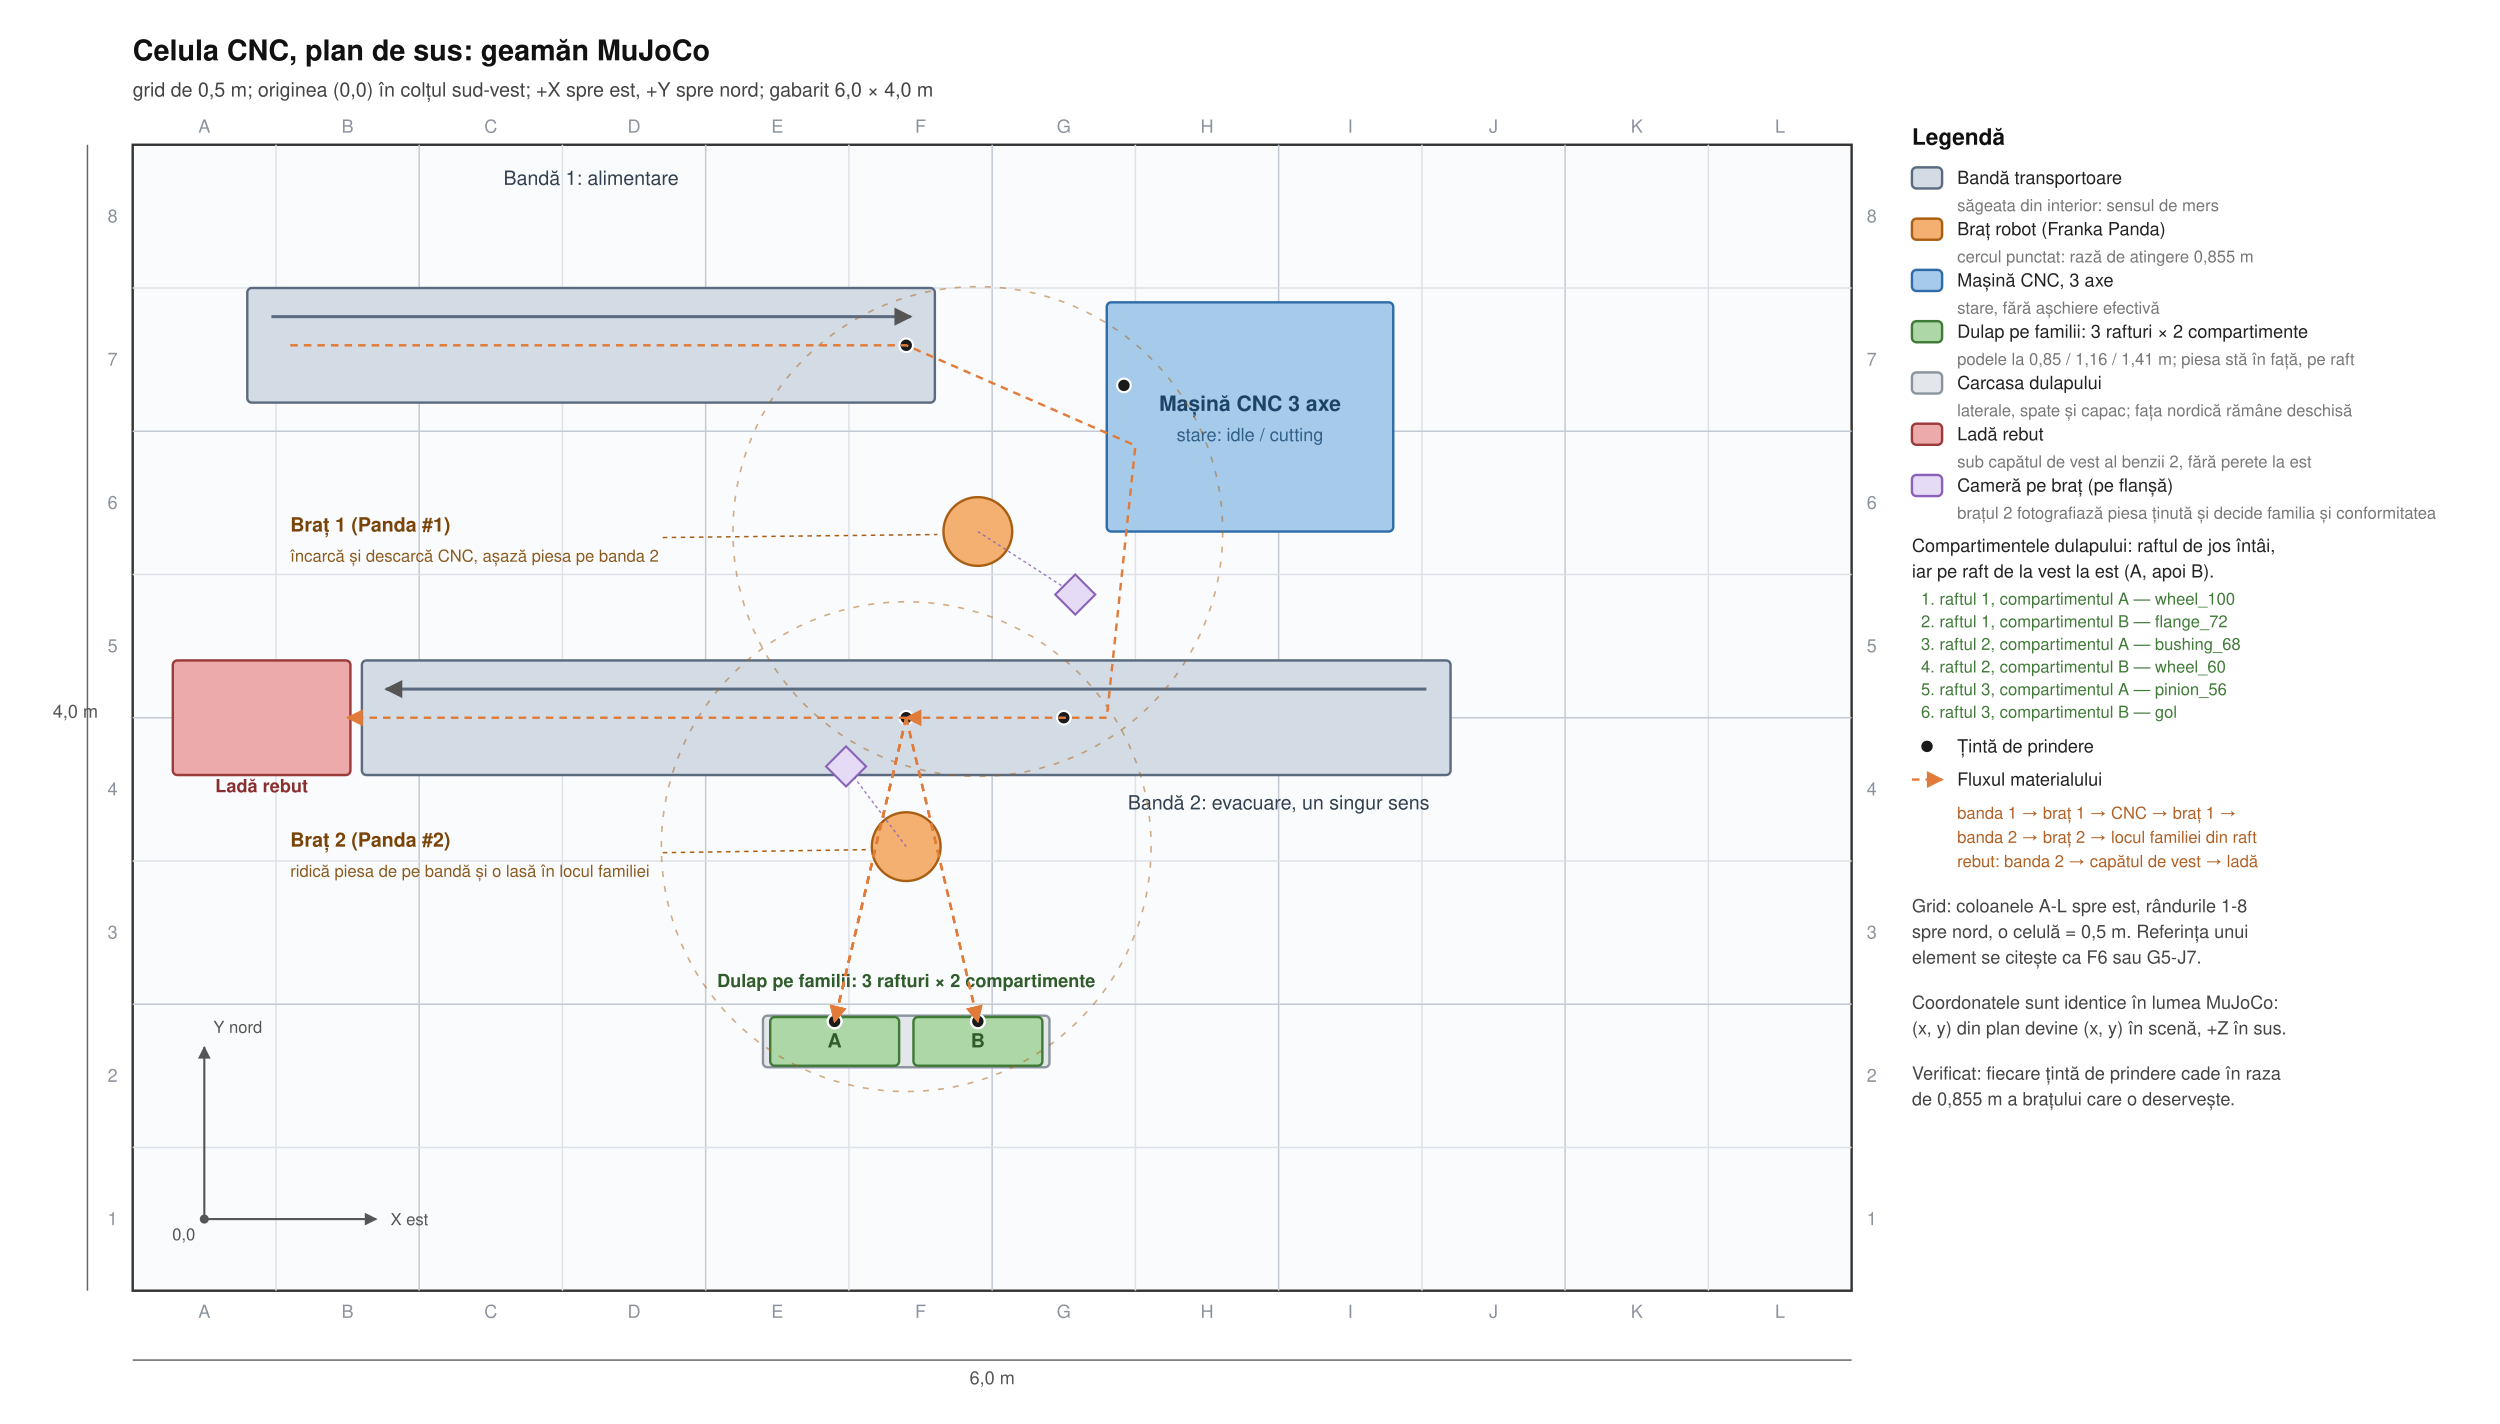
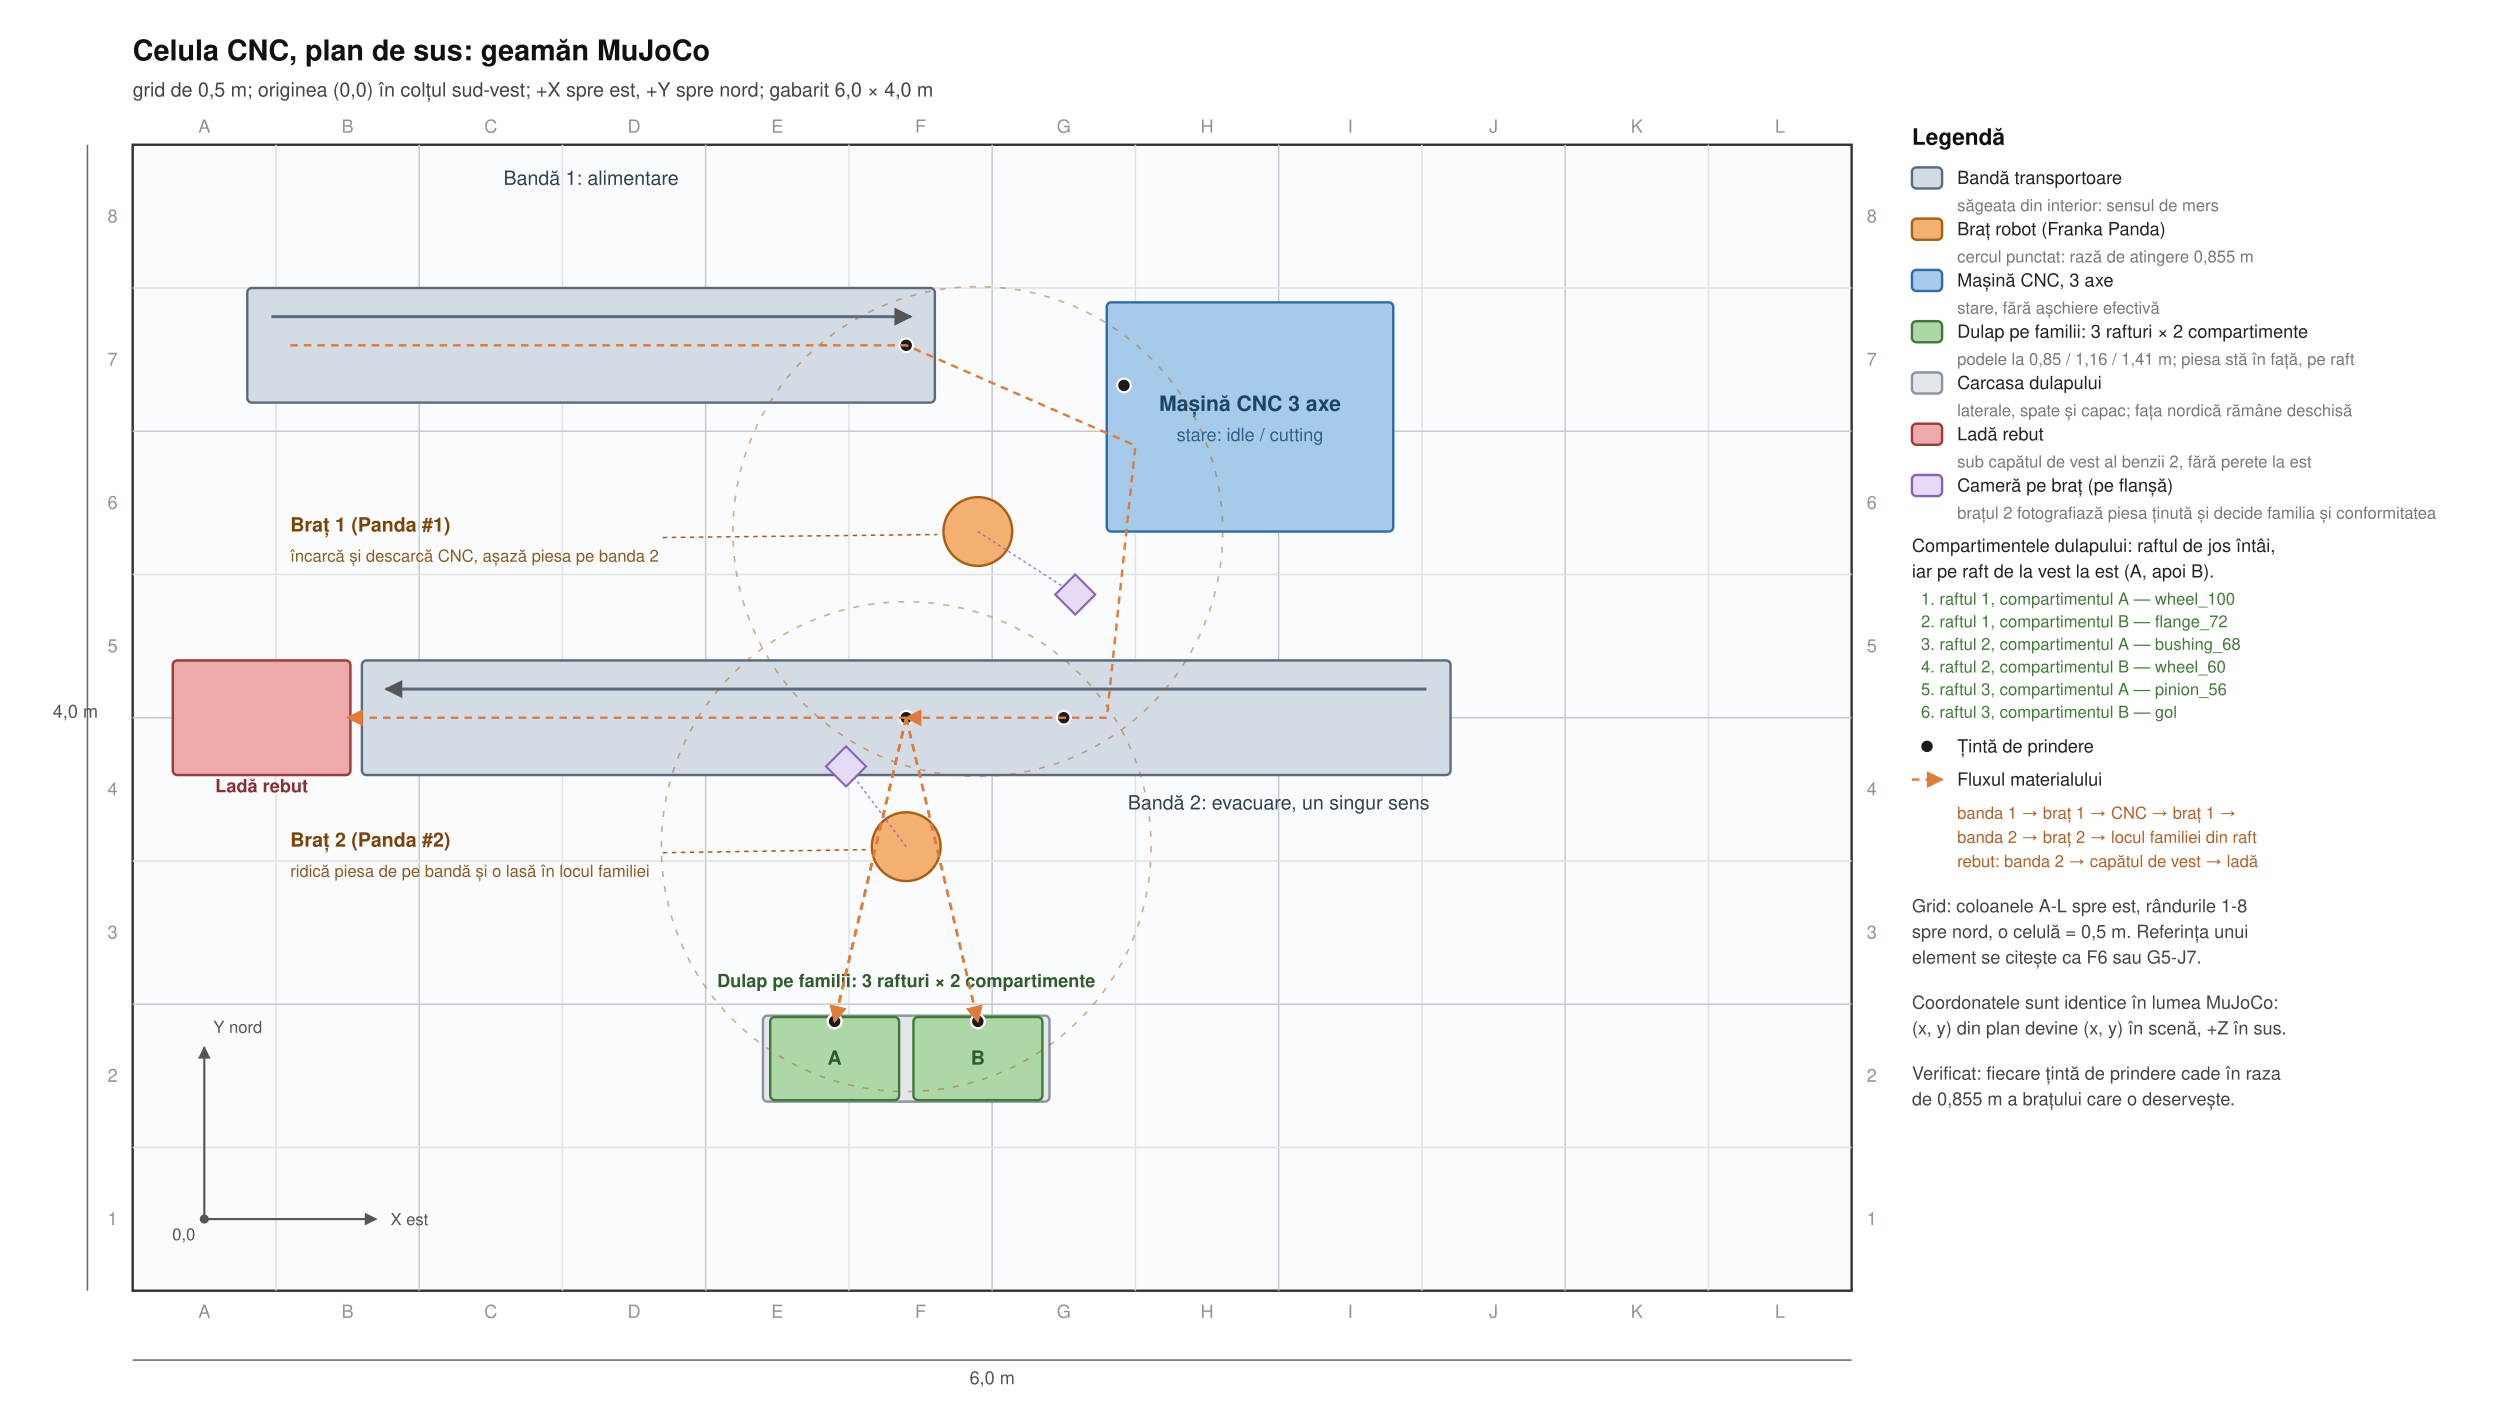
<svg xmlns="http://www.w3.org/2000/svg" width="1658" height="944" viewBox="0 0 1658 944" font-family="Helvetica, Arial, sans-serif">
  <defs>
    <marker id="arrow" viewBox="0 0 10 10" refX="9" refY="5" markerWidth="7" markerHeight="7" orient="auto-start-reverse">
      <path d="M 0 0 L 10 5 L 0 10 z" fill="#e07b39" />
    </marker>
    <marker id="arrow-gray" viewBox="0 0 10 10" refX="9" refY="5" markerWidth="6" markerHeight="6" orient="auto-start-reverse">
      <path d="M 0 0 L 10 5 L 0 10 z" fill="#555" />
    </marker>
  </defs>
  <rect x="0.0" y="0.0" width="1658.0" height="944.0" rx="0" fill="#ffffff" stroke="#ffffff" stroke-width="1.6" />
  <text x="88.0" y="40.0" font-size="19" text-anchor="start" fill="#111" font-weight="bold" opacity="1.00">Celula CNC, plan de sus: geamăn MuJoCo</text>
  <text x="88.0" y="64.0" font-size="13" text-anchor="start" fill="#444" font-weight="normal" opacity="1.00">grid de 0,5 m; originea (0,0) în colțul sud-vest; +X spre est, +Y spre nord; gabarit 6,0 × 4,0 m</text>
  <rect x="88.0" y="96.0" width="1140.0" height="760.0" rx="0" fill="#fafbfc" stroke="#333" stroke-width="1.6" />
  <line x1="183.0" y1="856.0" x2="183.0" y2="96.0" stroke="#dde2e8" stroke-width="1.0" />
  <line x1="278.0" y1="856.0" x2="278.0" y2="96.0" stroke="#c3cad3" stroke-width="1.0" />
  <line x1="373.0" y1="856.0" x2="373.0" y2="96.0" stroke="#dde2e8" stroke-width="1.0" />
  <line x1="468.0" y1="856.0" x2="468.0" y2="96.0" stroke="#c3cad3" stroke-width="1.0" />
  <line x1="563.0" y1="856.0" x2="563.0" y2="96.0" stroke="#dde2e8" stroke-width="1.0" />
  <line x1="658.0" y1="856.0" x2="658.0" y2="96.0" stroke="#c3cad3" stroke-width="1.0" />
  <line x1="753.0" y1="856.0" x2="753.0" y2="96.0" stroke="#dde2e8" stroke-width="1.0" />
  <line x1="848.0" y1="856.0" x2="848.0" y2="96.0" stroke="#c3cad3" stroke-width="1.0" />
  <line x1="943.0" y1="856.0" x2="943.0" y2="96.0" stroke="#dde2e8" stroke-width="1.0" />
  <line x1="1038.0" y1="856.0" x2="1038.0" y2="96.0" stroke="#c3cad3" stroke-width="1.0" />
  <line x1="1133.0" y1="856.0" x2="1133.0" y2="96.0" stroke="#dde2e8" stroke-width="1.0" />
  <line x1="88.0" y1="761.0" x2="1228.0" y2="761.0" stroke="#dde2e8" stroke-width="1.0" />
  <line x1="88.0" y1="666.0" x2="1228.0" y2="666.0" stroke="#c3cad3" stroke-width="1.0" />
  <line x1="88.0" y1="571.0" x2="1228.0" y2="571.0" stroke="#dde2e8" stroke-width="1.0" />
  <line x1="88.0" y1="476.0" x2="1228.0" y2="476.0" stroke="#c3cad3" stroke-width="1.0" />
  <line x1="88.0" y1="381.0" x2="1228.0" y2="381.0" stroke="#dde2e8" stroke-width="1.0" />
  <line x1="88.0" y1="286.0" x2="1228.0" y2="286.0" stroke="#c3cad3" stroke-width="1.0" />
  <line x1="88.0" y1="191.0" x2="1228.0" y2="191.0" stroke="#dde2e8" stroke-width="1.0" />
  <text x="135.5" y="88.0" font-size="12" text-anchor="middle" fill="#8a939d" font-weight="normal" opacity="1.00">A</text>
  <text x="135.5" y="874.0" font-size="12" text-anchor="middle" fill="#8a939d" font-weight="normal" opacity="1.00">A</text>
  <text x="230.5" y="88.0" font-size="12" text-anchor="middle" fill="#8a939d" font-weight="normal" opacity="1.00">B</text>
  <text x="230.5" y="874.0" font-size="12" text-anchor="middle" fill="#8a939d" font-weight="normal" opacity="1.00">B</text>
  <text x="325.5" y="88.0" font-size="12" text-anchor="middle" fill="#8a939d" font-weight="normal" opacity="1.00">C</text>
  <text x="325.5" y="874.0" font-size="12" text-anchor="middle" fill="#8a939d" font-weight="normal" opacity="1.00">C</text>
  <text x="420.5" y="88.0" font-size="12" text-anchor="middle" fill="#8a939d" font-weight="normal" opacity="1.00">D</text>
  <text x="420.5" y="874.0" font-size="12" text-anchor="middle" fill="#8a939d" font-weight="normal" opacity="1.00">D</text>
  <text x="515.5" y="88.0" font-size="12" text-anchor="middle" fill="#8a939d" font-weight="normal" opacity="1.00">E</text>
  <text x="515.5" y="874.0" font-size="12" text-anchor="middle" fill="#8a939d" font-weight="normal" opacity="1.00">E</text>
  <text x="610.5" y="88.0" font-size="12" text-anchor="middle" fill="#8a939d" font-weight="normal" opacity="1.00">F</text>
  <text x="610.5" y="874.0" font-size="12" text-anchor="middle" fill="#8a939d" font-weight="normal" opacity="1.00">F</text>
  <text x="705.5" y="88.0" font-size="12" text-anchor="middle" fill="#8a939d" font-weight="normal" opacity="1.00">G</text>
  <text x="705.5" y="874.0" font-size="12" text-anchor="middle" fill="#8a939d" font-weight="normal" opacity="1.00">G</text>
  <text x="800.5" y="88.0" font-size="12" text-anchor="middle" fill="#8a939d" font-weight="normal" opacity="1.00">H</text>
  <text x="800.5" y="874.0" font-size="12" text-anchor="middle" fill="#8a939d" font-weight="normal" opacity="1.00">H</text>
  <text x="895.5" y="88.0" font-size="12" text-anchor="middle" fill="#8a939d" font-weight="normal" opacity="1.00">I</text>
  <text x="895.5" y="874.0" font-size="12" text-anchor="middle" fill="#8a939d" font-weight="normal" opacity="1.00">I</text>
  <text x="990.5" y="88.0" font-size="12" text-anchor="middle" fill="#8a939d" font-weight="normal" opacity="1.00">J</text>
  <text x="990.5" y="874.0" font-size="12" text-anchor="middle" fill="#8a939d" font-weight="normal" opacity="1.00">J</text>
  <text x="1085.5" y="88.0" font-size="12" text-anchor="middle" fill="#8a939d" font-weight="normal" opacity="1.00">K</text>
  <text x="1085.5" y="874.0" font-size="12" text-anchor="middle" fill="#8a939d" font-weight="normal" opacity="1.00">K</text>
  <text x="1180.5" y="88.0" font-size="12" text-anchor="middle" fill="#8a939d" font-weight="normal" opacity="1.00">L</text>
  <text x="1180.5" y="874.0" font-size="12" text-anchor="middle" fill="#8a939d" font-weight="normal" opacity="1.00">L</text>
  <text x="78.0" y="812.5" font-size="12" text-anchor="end" fill="#8a939d" font-weight="normal" opacity="1.00">1</text>
  <text x="1238.0" y="812.5" font-size="12" text-anchor="start" fill="#8a939d" font-weight="normal" opacity="1.00">1</text>
  <text x="78.0" y="717.5" font-size="12" text-anchor="end" fill="#8a939d" font-weight="normal" opacity="1.00">2</text>
  <text x="1238.0" y="717.5" font-size="12" text-anchor="start" fill="#8a939d" font-weight="normal" opacity="1.00">2</text>
  <text x="78.0" y="622.5" font-size="12" text-anchor="end" fill="#8a939d" font-weight="normal" opacity="1.00">3</text>
  <text x="1238.0" y="622.5" font-size="12" text-anchor="start" fill="#8a939d" font-weight="normal" opacity="1.00">3</text>
  <text x="78.0" y="527.5" font-size="12" text-anchor="end" fill="#8a939d" font-weight="normal" opacity="1.00">4</text>
  <text x="1238.0" y="527.5" font-size="12" text-anchor="start" fill="#8a939d" font-weight="normal" opacity="1.00">4</text>
  <text x="78.0" y="432.5" font-size="12" text-anchor="end" fill="#8a939d" font-weight="normal" opacity="1.00">5</text>
  <text x="1238.0" y="432.5" font-size="12" text-anchor="start" fill="#8a939d" font-weight="normal" opacity="1.00">5</text>
  <text x="78.0" y="337.5" font-size="12" text-anchor="end" fill="#8a939d" font-weight="normal" opacity="1.00">6</text>
  <text x="1238.0" y="337.5" font-size="12" text-anchor="start" fill="#8a939d" font-weight="normal" opacity="1.00">6</text>
  <text x="78.0" y="242.5" font-size="12" text-anchor="end" fill="#8a939d" font-weight="normal" opacity="1.00">7</text>
  <text x="1238.0" y="242.5" font-size="12" text-anchor="start" fill="#8a939d" font-weight="normal" opacity="1.00">7</text>
  <text x="78.0" y="147.5" font-size="12" text-anchor="end" fill="#8a939d" font-weight="normal" opacity="1.00">8</text>
  <text x="1238.0" y="147.5" font-size="12" text-anchor="start" fill="#8a939d" font-weight="normal" opacity="1.00">8</text>
  <rect x="164.0" y="191.0" width="456.0" height="76.0" rx="3" fill="#d3dbe5" stroke="#5b6b7f" stroke-width="1.6" />
  <line x1="180.0" y1="210.0" x2="604.0" y2="210.0" stroke="#5b6b7f" stroke-width="2.0" marker-end="url(#arrow-gray)" />
  <text x="392.0" y="122.6" font-size="13" text-anchor="middle" fill="#31414f" font-weight="normal" opacity="1.00">Bandă 1: alimentare</text>
  <rect x="240.0" y="438.0" width="722.0" height="76.0" rx="3" fill="#d3dbe5" stroke="#5b6b7f" stroke-width="1.6" />
  <line x1="946.0" y1="457.0" x2="256.0" y2="457.0" stroke="#5b6b7f" stroke-width="2.0" marker-end="url(#arrow-gray)" />
  <text x="848.0" y="536.8" font-size="13" text-anchor="middle" fill="#31414f" font-weight="normal" opacity="1.00">Bandă 2: evacuare, un singur sens</text>
  <rect x="734.0" y="200.5" width="190.0" height="152.0" rx="3" fill="#a6cbea" stroke="#2f6ba8" stroke-width="1.6" />
  <rect x="114.6" y="438.0" width="117.8" height="76.0" rx="3" fill="#ecaaaa" stroke="#9b3b3b" stroke-width="1.6" />
  <text x="829.0" y="272.5" font-size="14" text-anchor="middle" fill="#1d4467" font-weight="bold" opacity="1.00">Mașină CNC 3 axe</text>
  <text x="829.0" y="292.5" font-size="12" text-anchor="middle" fill="#315f86" font-weight="normal" opacity="1.00">stare: idle / cutting</text>
-   <rect x="506.0" y="673.6" width="190.0" height="34.2" rx="3" fill="#e3e6ea" stroke="#8b949e" stroke-width="1.6" />
-   <rect x="510.8" y="674.5" width="85.5" height="32.3" rx="3" fill="#aed7a8" stroke="#3f7a37" stroke-width="1.6" />
-   <text x="553.5" y="694.7" font-size="13" text-anchor="middle" fill="#2f5c2a" font-weight="bold" opacity="1.00">A</text>
-   <rect x="605.8" y="674.5" width="85.5" height="32.3" rx="3" fill="#aed7a8" stroke="#3f7a37" stroke-width="1.6" />
-   <text x="648.5" y="694.7" font-size="13" text-anchor="middle" fill="#2f5c2a" font-weight="bold" opacity="1.00">B</text>
+   <rect x="506.0" y="673.6" width="190.0" height="57.0" rx="3" fill="#e3e6ea" stroke="#8b949e" stroke-width="1.6" />
+   <rect x="510.8" y="674.5" width="85.5" height="55.1" rx="3" fill="#aed7a8" stroke="#3f7a37" stroke-width="1.6" />
+   <text x="553.5" y="706.1" font-size="13" text-anchor="middle" fill="#2f5c2a" font-weight="bold" opacity="1.00">A</text>
+   <rect x="605.8" y="674.5" width="85.5" height="55.1" rx="3" fill="#aed7a8" stroke="#3f7a37" stroke-width="1.6" />
+   <text x="648.5" y="706.1" font-size="13" text-anchor="middle" fill="#2f5c2a" font-weight="bold" opacity="1.00">B</text>
  <circle cx="648.5" cy="352.5" r="162.4" fill="none" stroke="#a85f13" stroke-width="1.1" stroke-dasharray="4 6" opacity="0.5" />
  <circle cx="648.5" cy="352.5" r="22.8" fill="#f4b071" stroke="#a85f13" stroke-width="1.6" />
  <text x="192.5" y="352.5" font-size="13" text-anchor="start" fill="#7a4408" font-weight="bold" opacity="1.00">Braț 1 (Panda #1)</text>
  <text x="192.5" y="372.5" font-size="11" text-anchor="start" fill="#8a5a1f" font-weight="normal" opacity="1.00">încarcă și descarcă CNC, așază piesa pe banda 2</text>
  <line x1="439.5" y1="356.5" x2="621.7" y2="354.5" stroke="#a85f13" stroke-width="1.0" stroke-dasharray="3 3" />
  <line x1="648.5" y1="352.5" x2="713.1" y2="394.3" stroke="#8a63b8" stroke-width="1.0" stroke-dasharray="2 2" opacity="0.80" />
  <path d="M 713.1 381.0 L 726.4 394.3 L 713.1 407.6 L 699.8 394.3 Z" fill="#e6dbf6" stroke="#8a63b8" stroke-width="1.4" />
  <circle cx="601.0" cy="561.5" r="162.4" fill="none" stroke="#a85f13" stroke-width="1.1" stroke-dasharray="4 6" opacity="0.5" />
  <circle cx="601.0" cy="561.5" r="22.8" fill="#f4b071" stroke="#a85f13" stroke-width="1.6" />
  <text x="192.5" y="561.5" font-size="13" text-anchor="start" fill="#7a4408" font-weight="bold" opacity="1.00">Braț 2 (Panda #2)</text>
  <text x="192.5" y="581.5" font-size="11" text-anchor="start" fill="#8a5a1f" font-weight="normal" opacity="1.00">ridică piesa de pe bandă și o lasă în locul familiei</text>
  <line x1="439.5" y1="565.5" x2="574.2" y2="563.5" stroke="#a85f13" stroke-width="1.0" stroke-dasharray="3 3" />
  <line x1="601.0" y1="561.5" x2="561.1" y2="508.3" stroke="#8a63b8" stroke-width="1.0" stroke-dasharray="2 2" opacity="0.80" />
  <path d="M 561.1 495.0 L 574.4 508.3 L 561.1 521.6 L 547.8 508.3 Z" fill="#e6dbf6" stroke="#8a63b8" stroke-width="1.4" />
  <line x1="135.5" y1="808.5" x2="249.5" y2="808.5" stroke="#555" stroke-width="1.4" marker-end="url(#arrow-gray)" />
  <text x="259.0" y="812.5" font-size="11" text-anchor="start" fill="#555" font-weight="normal" opacity="1.00">X est</text>
  <line x1="135.5" y1="808.5" x2="135.5" y2="694.5" stroke="#555" stroke-width="1.4" marker-end="url(#arrow-gray)" />
  <text x="141.5" y="685.0" font-size="11" text-anchor="start" fill="#555" font-weight="normal" opacity="1.00">Y nord</text>
  <circle cx="135.5" cy="808.5" r="3" fill="#555" />
  <text x="129.5" y="822.5" font-size="11" text-anchor="end" fill="#555" font-weight="normal" opacity="1.00">0,0</text>
  <circle cx="601.0" cy="229.0" r="4.5" fill="#1b1b1b" stroke="#ffffff" stroke-width="1.4" />
  <circle cx="745.4" cy="255.6" r="4.5" fill="#1b1b1b" stroke="#ffffff" stroke-width="1.4" />
  <circle cx="705.5" cy="476.0" r="4.5" fill="#1b1b1b" stroke="#ffffff" stroke-width="1.4" />
  <circle cx="601.0" cy="476.0" r="4.5" fill="#1b1b1b" stroke="#ffffff" stroke-width="1.4" />
  <circle cx="553.5" cy="677.4" r="4.5" fill="#1b1b1b" stroke="#ffffff" stroke-width="1.4" />
  <circle cx="648.5" cy="677.4" r="4.5" fill="#1b1b1b" stroke="#ffffff" stroke-width="1.4" />
  <circle cx="553.5" cy="677.4" r="4.5" fill="#1b1b1b" stroke="#ffffff" stroke-width="1.4" />
  <circle cx="648.5" cy="677.4" r="4.5" fill="#1b1b1b" stroke="#ffffff" stroke-width="1.4" />
  <circle cx="553.5" cy="677.4" r="4.5" fill="#1b1b1b" stroke="#ffffff" stroke-width="1.4" />
  <text x="601.0" y="654.6" font-size="12" text-anchor="middle" fill="#2f5c2a" font-weight="bold" opacity="1.00">Dulap pe familii: 3 rafturi × 2 compartimente</text>
  <text x="173.5" y="525.4" font-size="12" text-anchor="middle" fill="#8a2f2f" font-weight="bold" opacity="1.00">Ladă rebut</text>
  <polyline points="192.5,229.0 601.0,229.0 753.0,295.5 734.0,476.0 601.0,476.0" fill="none" stroke="#e07b39" stroke-width="1.6" stroke-dasharray="5 4" marker-end="url(#arrow)" />
  <polyline points="601.0,476.0 553.5,677.4" fill="none" stroke="#e07b39" stroke-width="1.6" stroke-dasharray="5 4" marker-end="url(#arrow)" />
  <polyline points="601.0,476.0 648.5,677.4" fill="none" stroke="#e07b39" stroke-width="1.6" stroke-dasharray="5 4" marker-end="url(#arrow)" />
  <polyline points="601.0,476.0 553.5,677.4" fill="none" stroke="#e07b39" stroke-width="1.6" stroke-dasharray="5 4" marker-end="url(#arrow)" />
  <polyline points="601.0,476.0 648.5,677.4" fill="none" stroke="#e07b39" stroke-width="1.6" stroke-dasharray="5 4" marker-end="url(#arrow)" />
  <polyline points="601.0,476.0 553.5,677.4" fill="none" stroke="#e07b39" stroke-width="1.6" stroke-dasharray="5 4" marker-end="url(#arrow)" />
  <polyline points="601.0,476.0 230.5,476.0" fill="none" stroke="#e07b39" stroke-width="1.6" stroke-dasharray="5 4" marker-end="url(#arrow)" />
  <line x1="88.0" y1="902.0" x2="1228.0" y2="902.0" stroke="#666" stroke-width="1.0" />
  <text x="658.0" y="918.0" font-size="12" text-anchor="middle" fill="#555" font-weight="normal" opacity="1.00">6,0 m</text>
  <line x1="58.0" y1="856.0" x2="58.0" y2="96.0" stroke="#666" stroke-width="1.0" />
  <text x="50.0" y="476.0" font-size="12" text-anchor="middle" fill="#555" font-weight="normal" opacity="1.00">4,0 m</text>
  <text x="1268.0" y="96.0" font-size="15" text-anchor="start" fill="#111" font-weight="bold" opacity="1.00">Legendă</text>
  <rect x="1268.0" y="111.0" width="20.0" height="14.0" rx="3" fill="#d3dbe5" stroke="#5b6b7f" stroke-width="1.6" />
  <text x="1298.0" y="122.0" font-size="12" text-anchor="start" fill="#222" font-weight="normal" opacity="1.00">Bandă transportoare</text>
  <text x="1298.0" y="140.0" font-size="11" text-anchor="start" fill="#777" font-weight="normal" opacity="1.00">săgeata din interior: sensul de mers</text>
  <rect x="1268.0" y="145.0" width="20.0" height="14.0" rx="3" fill="#f4b071" stroke="#a85f13" stroke-width="1.6" />
  <text x="1298.0" y="156.0" font-size="12" text-anchor="start" fill="#222" font-weight="normal" opacity="1.00">Braț robot (Franka Panda)</text>
  <text x="1298.0" y="174.0" font-size="11" text-anchor="start" fill="#777" font-weight="normal" opacity="1.00">cercul punctat: rază de atingere 0,855 m</text>
  <rect x="1268.0" y="179.0" width="20.0" height="14.0" rx="3" fill="#a6cbea" stroke="#2f6ba8" stroke-width="1.6" />
  <text x="1298.0" y="190.0" font-size="12" text-anchor="start" fill="#222" font-weight="normal" opacity="1.00">Mașină CNC, 3 axe</text>
  <text x="1298.0" y="208.0" font-size="11" text-anchor="start" fill="#777" font-weight="normal" opacity="1.00">stare, fără așchiere efectivă</text>
  <rect x="1268.0" y="213.0" width="20.0" height="14.0" rx="3" fill="#aed7a8" stroke="#3f7a37" stroke-width="1.6" />
  <text x="1298.0" y="224.0" font-size="12" text-anchor="start" fill="#222" font-weight="normal" opacity="1.00">Dulap pe familii: 3 rafturi × 2 compartimente</text>
  <text x="1298.0" y="242.0" font-size="11" text-anchor="start" fill="#777" font-weight="normal" opacity="1.00">podele la 0,85 / 1,16 / 1,41 m; piesa stă în față, pe raft</text>
  <rect x="1268.0" y="247.0" width="20.0" height="14.0" rx="3" fill="#e3e6ea" stroke="#8b949e" stroke-width="1.6" />
  <text x="1298.0" y="258.0" font-size="12" text-anchor="start" fill="#222" font-weight="normal" opacity="1.00">Carcasa dulapului</text>
  <text x="1298.0" y="276.0" font-size="11" text-anchor="start" fill="#777" font-weight="normal" opacity="1.00">laterale, spate și capac; fața nordică rămâne deschisă</text>
  <rect x="1268.0" y="281.0" width="20.0" height="14.0" rx="3" fill="#ecaaaa" stroke="#9b3b3b" stroke-width="1.6" />
  <text x="1298.0" y="292.0" font-size="12" text-anchor="start" fill="#222" font-weight="normal" opacity="1.00">Ladă rebut</text>
  <text x="1298.0" y="310.0" font-size="11" text-anchor="start" fill="#777" font-weight="normal" opacity="1.00">sub capătul de vest al benzii 2, fără perete la est</text>
  <rect x="1268.0" y="315.0" width="20.0" height="14.0" rx="3" fill="#e6dbf6" stroke="#8a63b8" stroke-width="1.6" />
  <text x="1298.0" y="326.0" font-size="12" text-anchor="start" fill="#222" font-weight="normal" opacity="1.00">Cameră pe braț (pe flanșă)</text>
  <text x="1298.0" y="344.0" font-size="11" text-anchor="start" fill="#777" font-weight="normal" opacity="1.00">brațul 2 fotografiază piesa ținută și decide familia și conformitatea</text>
  <text x="1268.0" y="366.0" font-size="12" text-anchor="start" fill="#222" font-weight="normal" opacity="1.00">Compartimentele dulapului: raftul de jos întâi,</text>
  <text x="1268.0" y="383.0" font-size="12" text-anchor="start" fill="#222" font-weight="normal" opacity="1.00">iar pe raft de la vest la est (A, apoi B).</text>
  <text x="1274.0" y="401.0" font-size="11" text-anchor="start" fill="#3f7a37" font-weight="normal" opacity="1.00">1. raftul 1, compartimentul A — wheel_100</text>
  <text x="1274.0" y="416.0" font-size="11" text-anchor="start" fill="#3f7a37" font-weight="normal" opacity="1.00">2. raftul 1, compartimentul B — flange_72</text>
  <text x="1274.0" y="431.0" font-size="11" text-anchor="start" fill="#3f7a37" font-weight="normal" opacity="1.00">3. raftul 2, compartimentul A — bushing_68</text>
  <text x="1274.0" y="446.0" font-size="11" text-anchor="start" fill="#3f7a37" font-weight="normal" opacity="1.00">4. raftul 2, compartimentul B — wheel_60</text>
  <text x="1274.0" y="461.0" font-size="11" text-anchor="start" fill="#3f7a37" font-weight="normal" opacity="1.00">5. raftul 3, compartimentul A — pinion_56</text>
  <text x="1274.0" y="476.0" font-size="11" text-anchor="start" fill="#3f7a37" font-weight="normal" opacity="1.00">6. raftul 3, compartimentul B — gol</text>
  <circle cx="1278.0" cy="495.0" r="4.5" fill="#1b1b1b" stroke="#fff" stroke-width="1.4" />
  <text x="1298.0" y="499.0" font-size="12" text-anchor="start" fill="#222" font-weight="normal" opacity="1.00">Țintă de prindere</text>
  <line x1="1268.0" y1="517.0" x2="1288.0" y2="517.0" stroke="#e07b39" stroke-width="1.6" stroke-dasharray="5 4" marker-end="url(#arrow)" />
  <text x="1298.0" y="521.0" font-size="12" text-anchor="start" fill="#222" font-weight="normal" opacity="1.00">Fluxul materialului</text>
  <text x="1298.0" y="543.0" font-size="11" text-anchor="start" fill="#b06024" font-weight="normal" opacity="1.00">banda 1 → braț 1 → CNC → braț 1 →</text>
  <text x="1298.0" y="559.0" font-size="11" text-anchor="start" fill="#b06024" font-weight="normal" opacity="1.00">banda 2 → braț 2 → locul familiei din raft</text>
  <text x="1298.0" y="575.0" font-size="11" text-anchor="start" fill="#b06024" font-weight="normal" opacity="1.00">rebut: banda 2 → capătul de vest → ladă</text>
  <text x="1268.0" y="605.0" font-size="12" text-anchor="start" fill="#444" font-weight="normal" opacity="1.00">Grid: coloanele A-L spre est, rândurile 1-8</text>
  <text x="1268.0" y="622.0" font-size="12" text-anchor="start" fill="#444" font-weight="normal" opacity="1.00">spre nord, o celulă = 0,5 m. Referința unui</text>
  <text x="1268.0" y="639.0" font-size="12" text-anchor="start" fill="#444" font-weight="normal" opacity="1.00">element se citește ca F6 sau G5-J7.</text>
  <text x="1268.0" y="669.0" font-size="12" text-anchor="start" fill="#444" font-weight="normal" opacity="1.00">Coordonatele sunt identice în lumea MuJoCo:</text>
  <text x="1268.0" y="686.0" font-size="12" text-anchor="start" fill="#444" font-weight="normal" opacity="1.00">(x, y) din plan devine (x, y) în scenă, +Z în sus.</text>
  <text x="1268.0" y="716.0" font-size="12" text-anchor="start" fill="#444" font-weight="normal" opacity="1.00">Verificat: fiecare țintă de prindere cade în raza</text>
  <text x="1268.0" y="733.0" font-size="12" text-anchor="start" fill="#444" font-weight="normal" opacity="1.00">de 0,855 m a brațului care o deservește.</text>
</svg>
